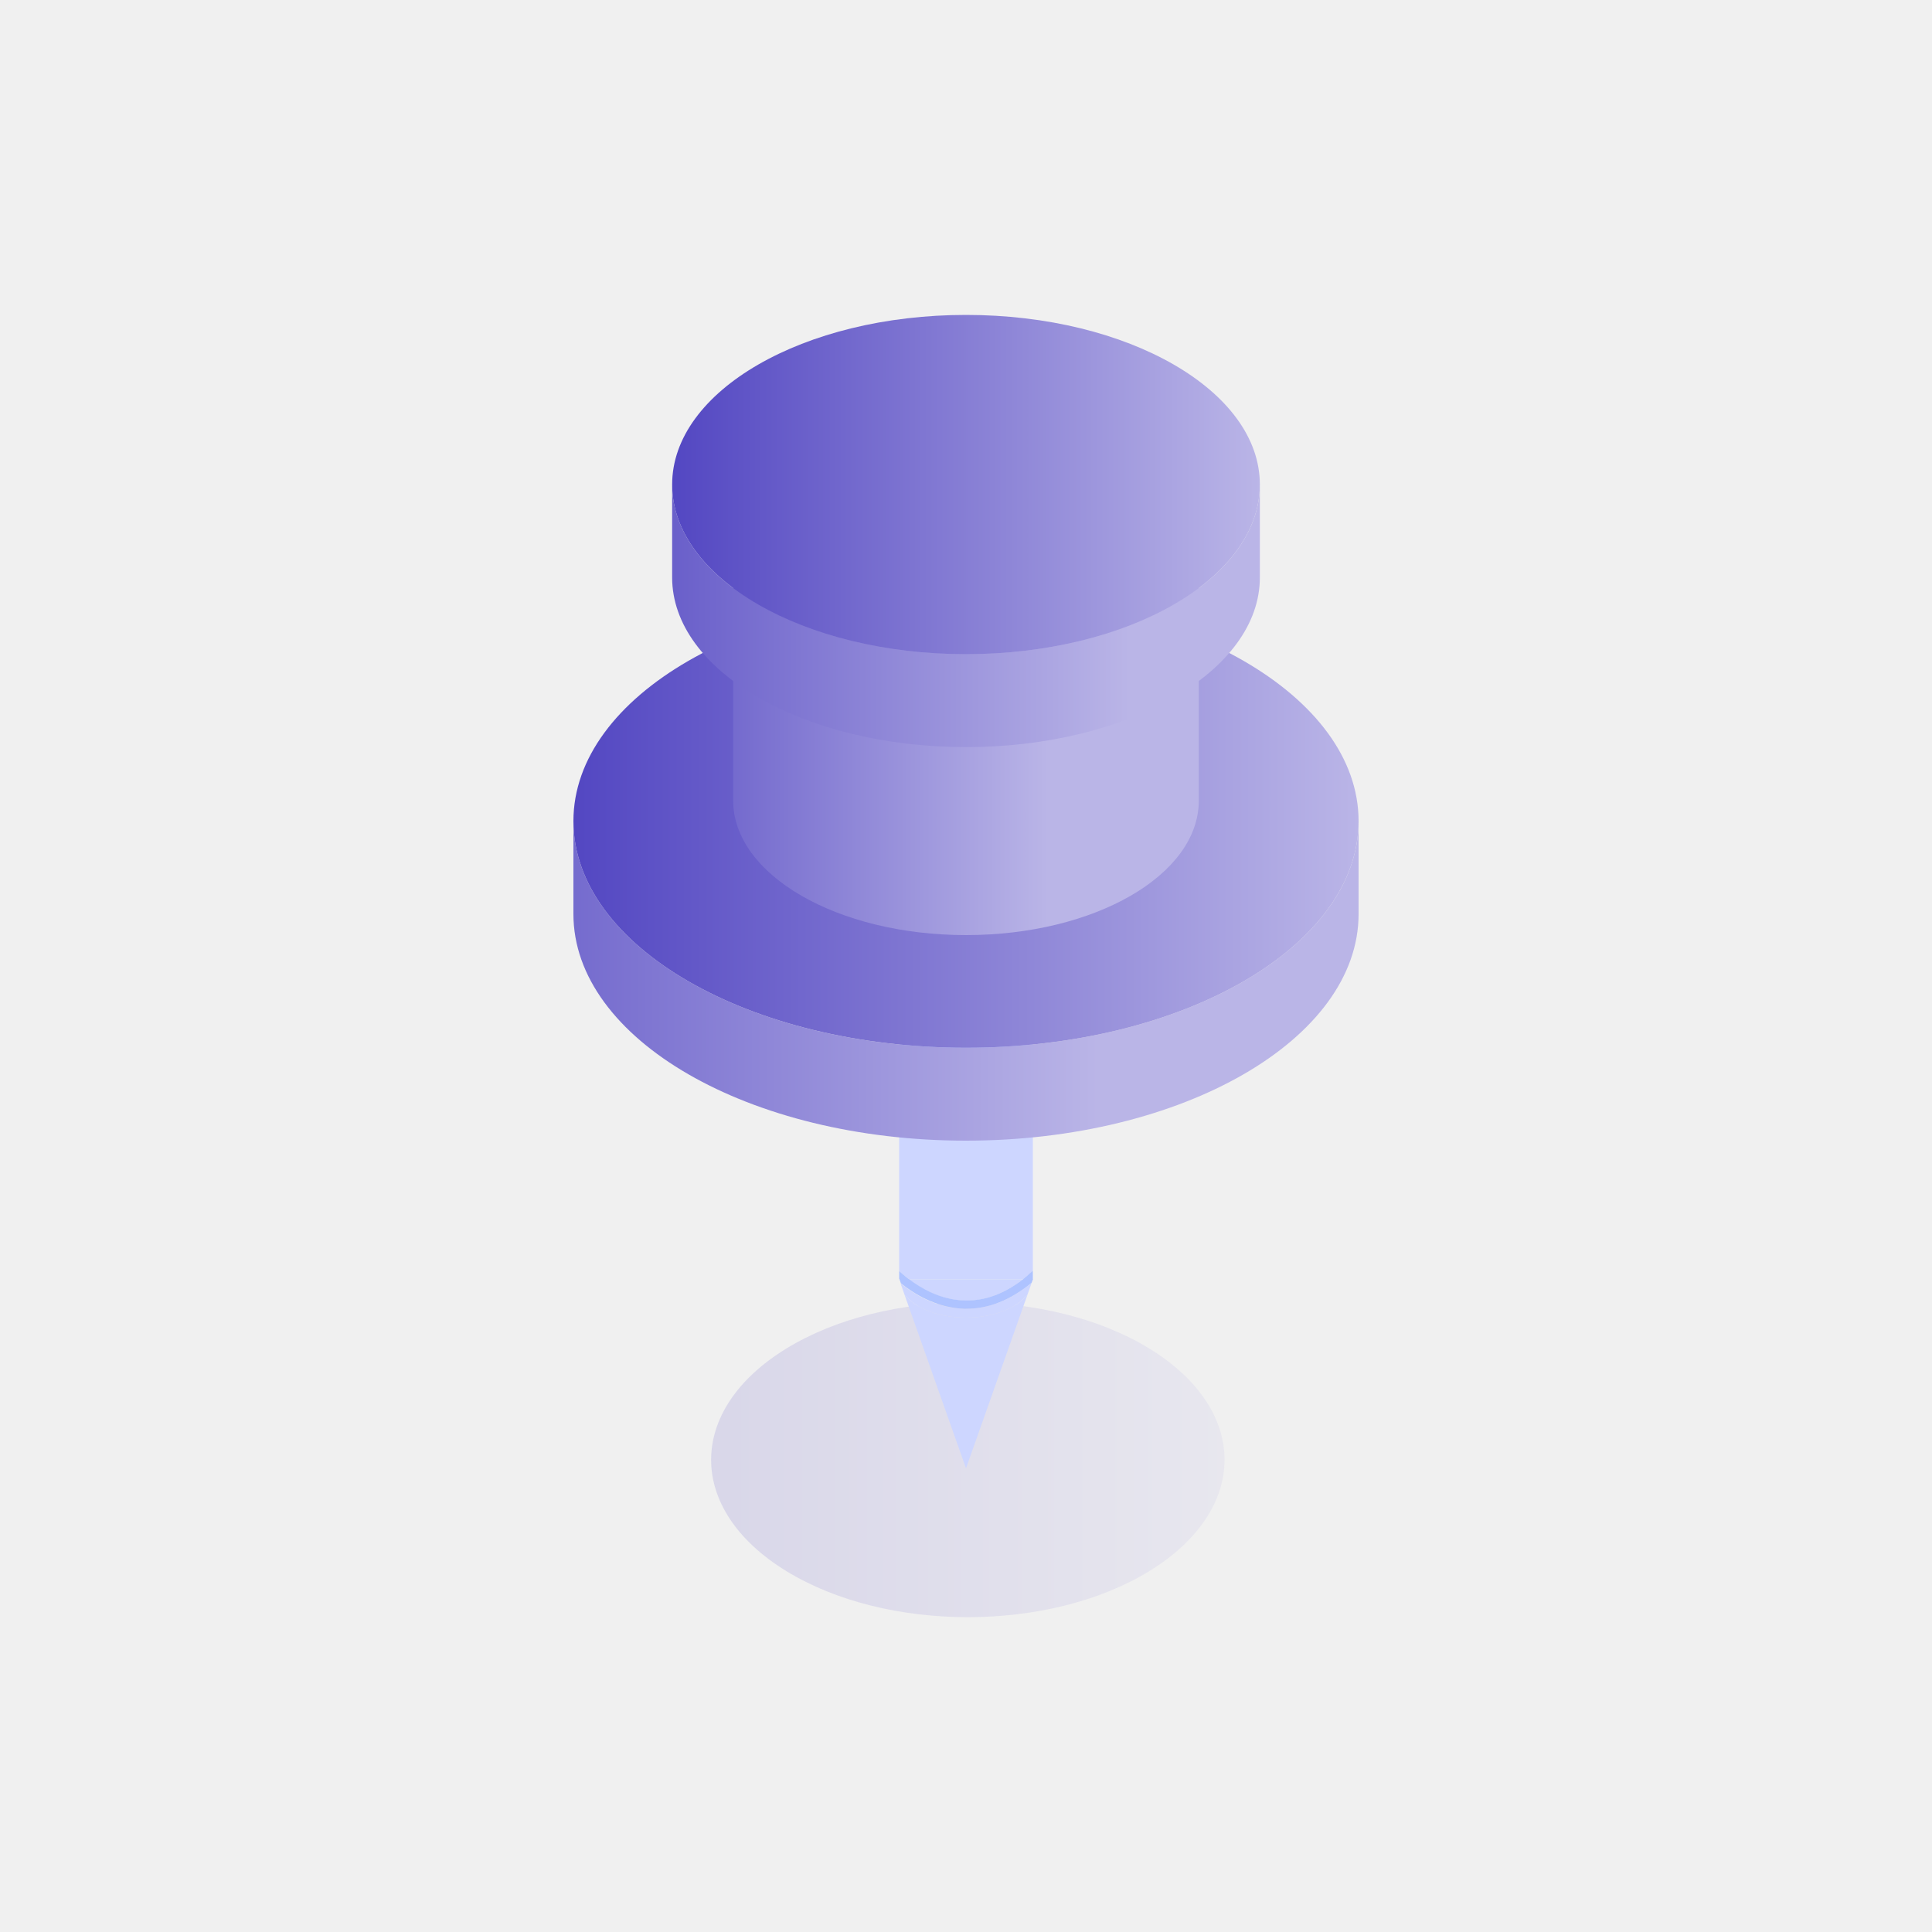
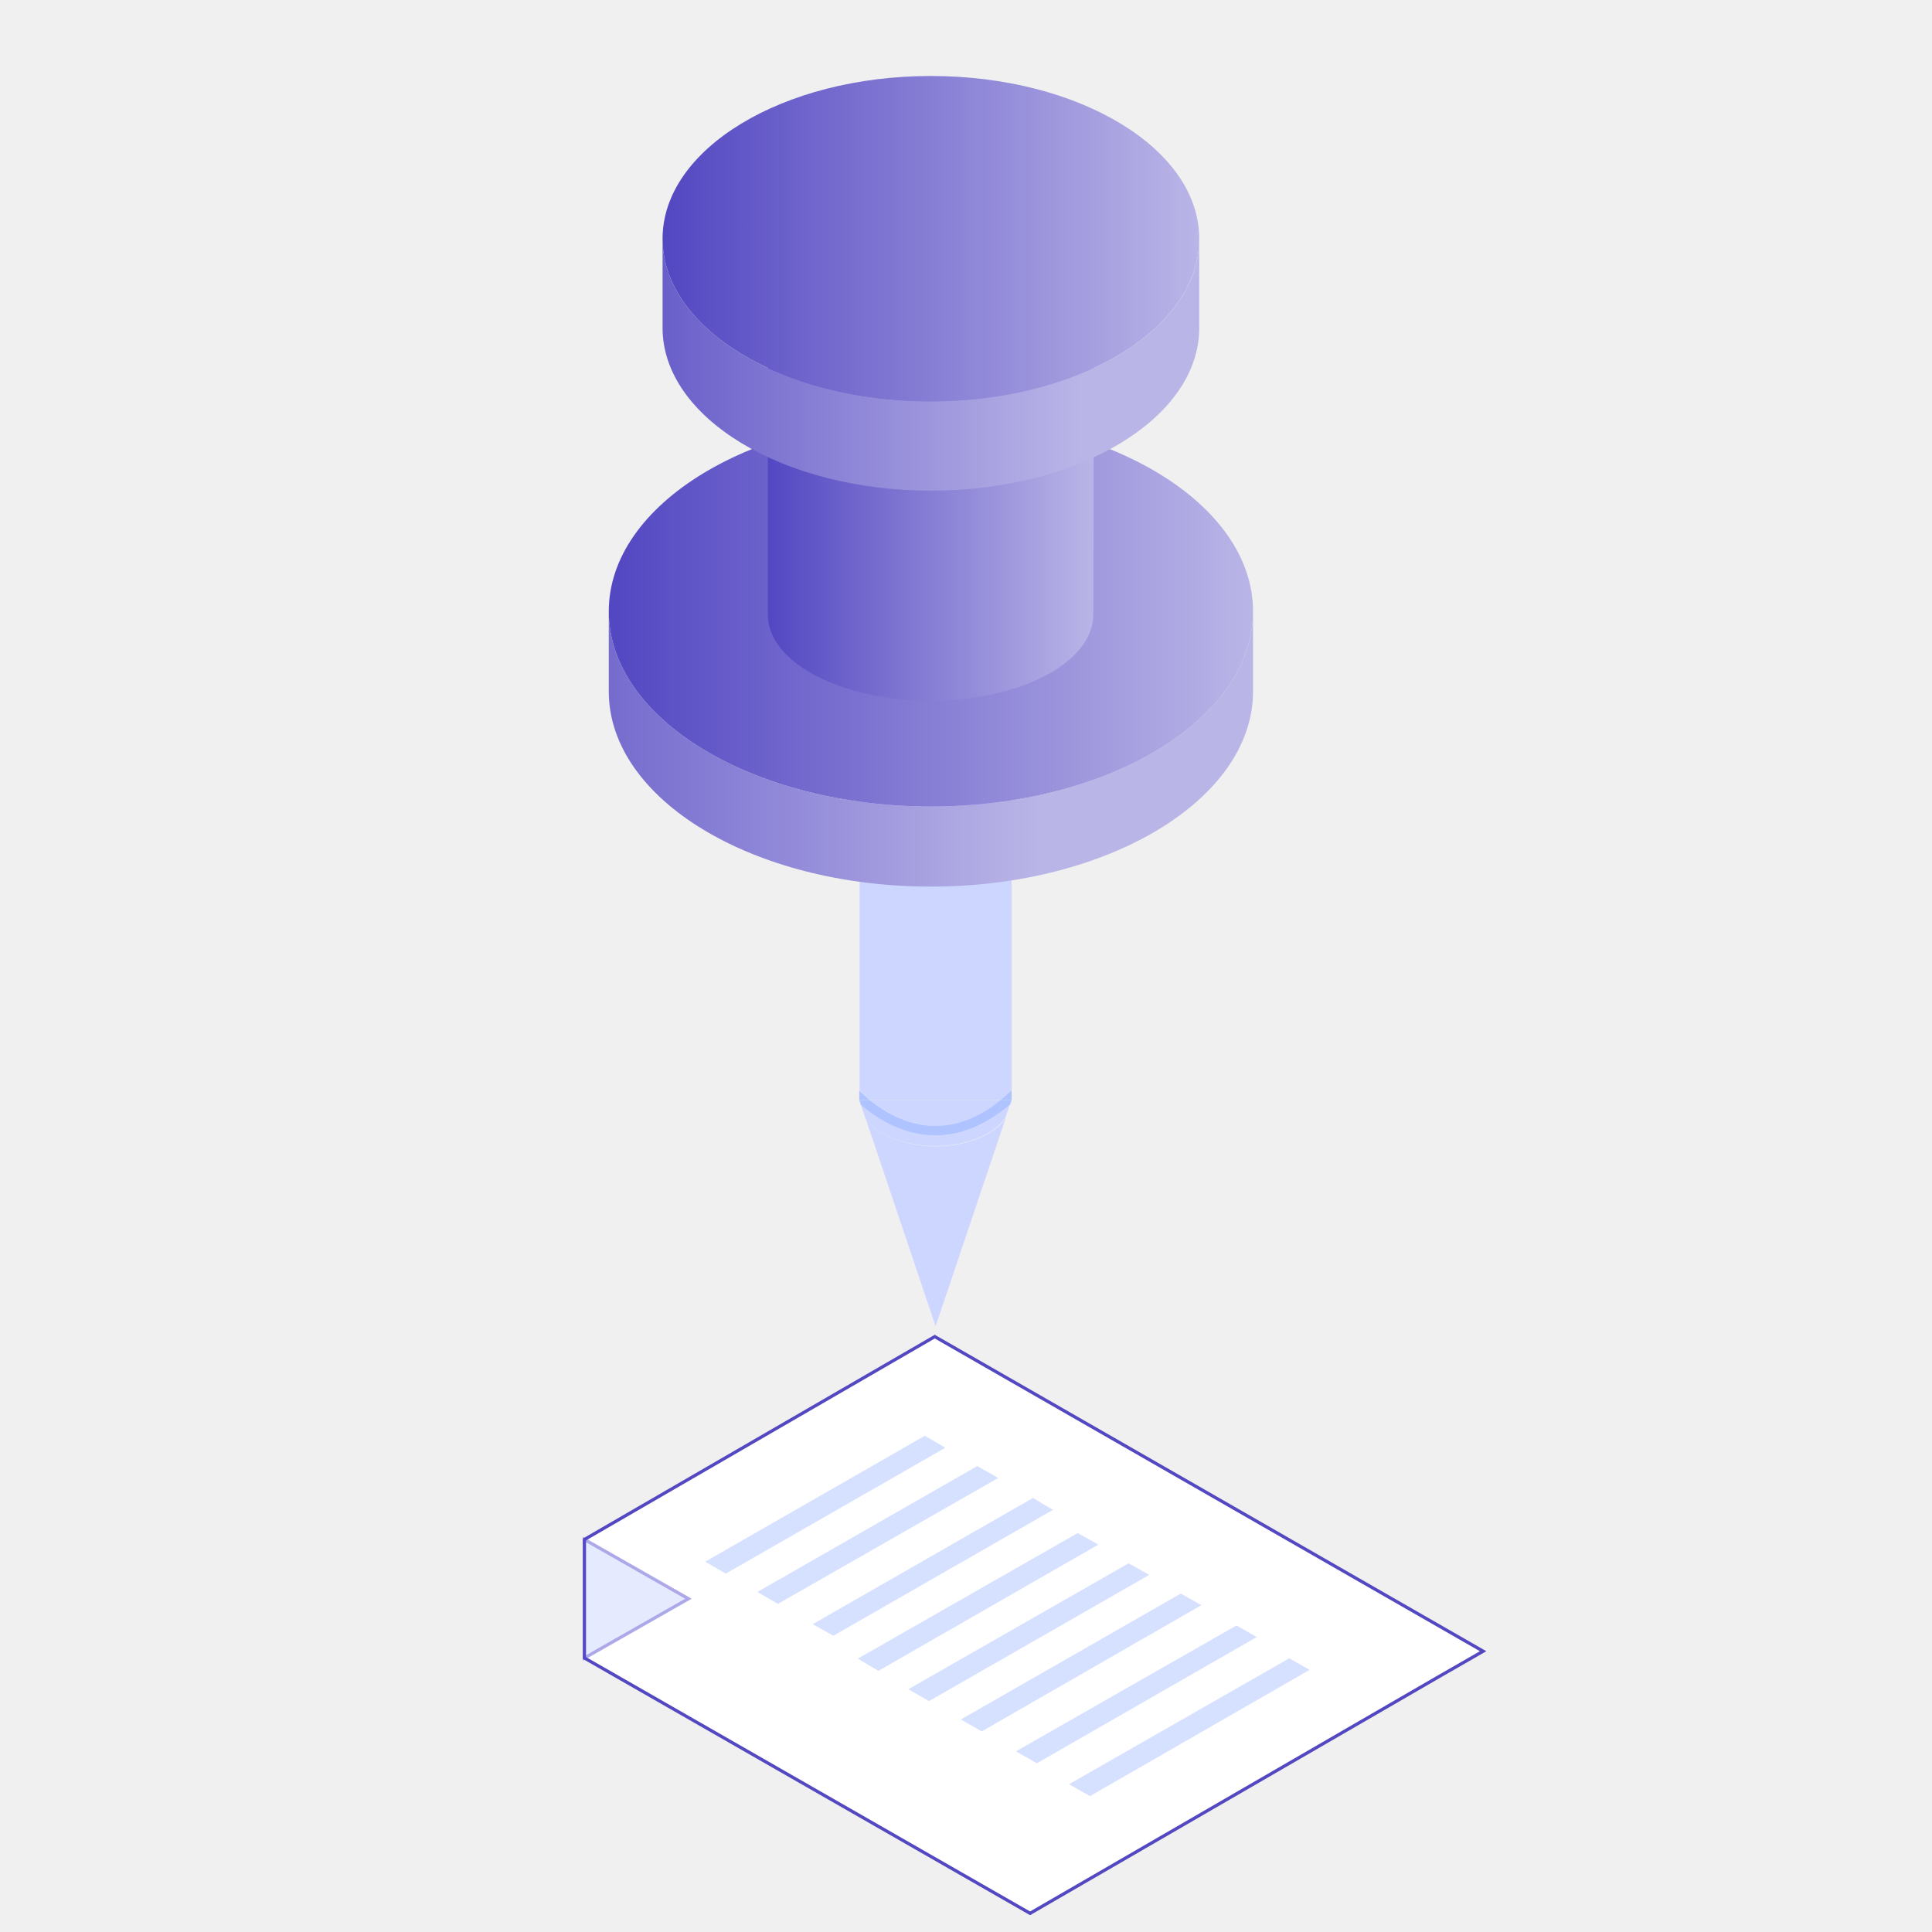
- <svg xmlns="http://www.w3.org/2000/svg" version="1.1" id="Laag_1" x="0px" y="0px" viewBox="0 0 1000 1000" style="enable-background:new 0 0 1000 1000;" xml:space="preserve">
-   <style type="text/css">
- 	.st0{opacity:0.15;fill:url(#SVGID_1_);}
- 	.st1{fill:#CDD6FF;}
- 	.st2{fill:#AEC3FF;}
+ <svg xmlns="http://www.w3.org/2000/svg" version="1.1" id="Laag_1" x="0px" y="0px" viewBox="200 200 600 600" style="enable-background:new 200 200 600 600;" xml:space="preserve" width="100%" height="100%">
+   <defs id="defs7049" />
+   <style type="text/css" id="style6954">
+ 	.st0{fill:#CDD6FF;}
+ 	.st1{fill:#AEC3FF;}
+ 	.st2{fill:url(#SVGID_1_);}
	.st3{fill:url(#SVGID_2_);}
	.st4{fill:url(#SVGID_3_);}
	.st5{fill:url(#SVGID_4_);}
	.st6{fill:url(#SVGID_5_);}
- 	.st7{fill:url(#SVGID_6_);}
+ 	.st7{fill-rule:evenodd;clip-rule:evenodd;fill:#CDD6FF;}
+ 	.st8{opacity:0.5;}
+ 	.st9{fill-rule:evenodd;clip-rule:evenodd;fill:#AEC3FF;}
+ 	.st10{opacity:0.2;fill:#BDCBFF;}
+ 	.st11{fill:#E1EAFF;}
</style>
-   <g>
-     <linearGradient id="SVGID_1_" gradientUnits="userSpaceOnUse" x1="368.066" y1="755.549" x2="633.789" y2="755.549">
-       <stop offset="0" style="stop-color:#5347C2" />
-       <stop offset="1" style="stop-color:#BAB5E7" />
-     </linearGradient>
-     <path class="st0" d="M594.9,698c-51.9-31.8-136-31.8-187.9,0c-51.9,31.8-51.9,83.4,0,115.2c51.9,31.8,136,31.8,187.9,0   C646.8,781.3,646.8,729.8,594.9,698z" />
-     <g>
-       <g>
-         <path class="st1" d="M529.6,662c1.7-1.3,3.4-2.7,5-4.3v-188c0,11-15.5,20-34.6,20c-19.1,0-34.6-9-34.6-20v188.2     c1.2,1.1,2.9,2.6,4.9,4.1L529.6,662z" />
-         <path class="st1" d="M500,489.7c19.1,0,34.6-9,34.6-20c0-11-15.5-20-34.6-20c-19.1,0-34.6,9-34.6,20     C465.4,480.8,480.9,489.7,500,489.7z" />
-         <path class="st1" d="M500,682c-14.3,0-26.6-5-31.9-12.1L500,760l31.9-90.1C526.6,677,514.3,682,500,682z" />
-         <path class="st1" d="M500.2,677.4c-0.5,0-1.1,0-1.6,0c-14.4-0.5-25.8-7.7-32.5-13.2l2,5.7c5.3,7.1,17.6,12.1,31.9,12.1     c14.3,0,26.6-5,31.9-12.1l2.1-6C523.2,672.9,511.8,677.4,500.2,677.4z" />
-         <path class="st1" d="M498.8,673.2c10.5,0.4,20.9-3.4,30.8-11.1l-59.3,0C476.6,666.9,486.6,672.7,498.8,673.2z" />
-         <path class="st2" d="M534.6,662v-4.3c-1.7,1.5-3.3,3-5,4.3H534.6z" />
-         <path class="st2" d="M470.3,662c-2-1.6-3.7-3-4.9-4.1v4.1H470.3z" />
-         <path class="st2" d="M500.2,677.4c11.6,0,23-4.5,33.8-13.5l0.7-1.9h-5c-10,7.8-20.3,11.5-30.8,11.1c-12.1-0.4-22.2-6.3-28.5-11.1     h-4.9l0.8,2.2c6.6,5.4,18.1,12.6,32.5,13.2C499.1,677.4,499.7,677.4,500.2,677.4z" />
+   <g id="g6956">
+     <g id="g6958" transform="matrix(1.044259,0,0,1.095964,-28.43448,-21.45752)">
+       <g id="g6960">
+         <path class="st0" d="m 516.3,513.8 c 1.1,-0.9 2.2,-1.8 3.3,-2.8 V 388.1 c 0,7.2 -10.1,13.1 -22.6,13.1 -12.5,0 -22.6,-5.9 -22.6,-13.1 v 123 c 0.8,0.7 1.9,1.7 3.2,2.7 l 38.7,0 z" id="path6962" style="fill:#cdd6ff" />
+         <path class="st0" d="m 497,401.2 c 12.5,0 22.6,-5.9 22.6,-13.1 0,-7.2 -10.1,-13.1 -22.6,-13.1 -12.5,0 -22.6,5.9 -22.6,13.1 -0.1,7.2 10.1,13.1 22.6,13.1 z" id="path6964" style="fill:#cdd6ff" />
+         <path class="st0" d="m 497,526.9 c -9.3,0 -17.4,-3.3 -20.8,-7.9 L 497,577.9 517.8,519 c -3.4,4.6 -11.5,7.9 -20.8,7.9 z" id="path6966" style="fill:#cdd6ff" />
+         <path class="st0" d="m 497.1,523.8 c -0.4,0 -0.7,0 -1.1,0 -9.4,-0.3 -16.9,-5.1 -21.2,-8.6 l 1.3,3.7 c 3.5,4.7 11.5,7.9 20.8,7.9 9.3,0 17.4,-3.3 20.8,-7.9 l 1.4,-3.9 c -7,5.9 -14.4,8.8 -22,8.8 z" id="path6968" style="fill:#cdd6ff" />
+         <path class="st0" d="m 496.2,521.1 c 6.9,0.3 13.6,-2.2 20.2,-7.3 l -38.8,0 c 4.1,3.2 10.6,7 18.6,7.3 z" id="path6970" style="fill:#cdd6ff" />
+         <path class="st1" d="M 519.6,513.8 V 511 c -1.1,1 -2.2,1.9 -3.3,2.8 h 3.3 z" id="path6972" style="fill:#aec3ff" />
+         <path class="st1" d="m 477.5,513.8 c -1.3,-1 -2.4,-2 -3.2,-2.7 v 2.7 h 3.2 z" id="path6974" style="fill:#aec3ff" />
+         <path class="st1" d="m 497.1,523.8 c 7.6,0 15,-3 22.1,-8.8 l 0.4,-1.2 h -3.3 c -6.5,5.1 -13.3,7.5 -20.2,7.3 -7.9,-0.3 -14.5,-4.1 -18.6,-7.3 h -3.2 l 0.5,1.4 c 4.3,3.5 11.8,8.3 21.2,8.6 0.4,0 0.8,0 1.1,0 z" id="path6976" style="fill:#aec3ff" />
      </g>
-       <g>
-         <linearGradient id="SVGID_2_" gradientUnits="userSpaceOnUse" x1="162.217" y1="507.718" x2="568.541" y2="507.718">
-           <stop offset="0" style="stop-color:#5347C2" />
-           <stop offset="1" style="stop-color:#BAB5E7" />
+       <g id="g6978">
+         <linearGradient id="SVGID_1_" gradientUnits="userSpaceOnUse" x1="336.237" y1="414.286" x2="527.919" y2="414.286">
+           <stop offset="0" style="stop-color:#5347C2" id="stop6981" />
+           <stop offset="1" style="stop-color:#BAB5E7" id="stop6983" />
        </linearGradient>
-         <path class="st3" d="M500,542.3c-112.2,0-203.2-52.5-203.2-117.3v48.1c0,64.8,91,117.3,203.2,117.3     c112.2,0,203.2-52.5,203.2-117.3V425C703.2,489.8,612.2,542.3,500,542.3z" />
-         <linearGradient id="SVGID_3_" gradientUnits="userSpaceOnUse" x1="296.838" y1="425.032" x2="703.162" y2="425.032">
-           <stop offset="0" style="stop-color:#5347C2" />
-           <stop offset="1" style="stop-color:#BAB5E7" />
+         <path class="st2" d="m 495.6,430.6 c -52.9,0 -95.8,-24.8 -95.8,-55.3 V 398 c 0,30.6 42.9,55.3 95.8,55.3 52.9,0 95.8,-24.8 95.8,-55.3 v -22.7 c 0,30.5 -42.9,55.3 -95.8,55.3 z" id="path6985" style="fill:url(#SVGID_1_)" />
+         <linearGradient id="SVGID_2_" gradientUnits="userSpaceOnUse" x1="399.744" y1="375.279" x2="591.427" y2="375.279">
+           <stop offset="0" style="stop-color:#5347C2" id="stop6988" />
+           <stop offset="1" style="stop-color:#BAB5E7" id="stop6990" />
        </linearGradient>
-         <path class="st4" d="M500,542.3c-112.2,0-203.2-52.5-203.2-117.3s91-117.3,203.2-117.3c112.2,0,203.2,52.5,203.2,117.3     C703.2,489.8,612.2,542.3,500,542.3z" />
+         <path class="st3" d="m 495.6,430.6 c -52.9,0 -95.8,-24.8 -95.8,-55.3 0,-30.5 42.9,-55.3 95.8,-55.3 52.9,0 95.8,24.8 95.8,55.3 0,30.5 -42.9,55.3 -95.8,55.3 z" id="path6992" style="fill:url(#SVGID_2_)" />
      </g>
-       <linearGradient id="SVGID_4_" gradientUnits="userSpaceOnUse" x1="301.702" y1="361.309" x2="542.641" y2="361.309">
-         <stop offset="0" style="stop-color:#5347C2" />
-         <stop offset="1" style="stop-color:#BAB5E7" />
+       <linearGradient id="SVGID_3_" gradientUnits="userSpaceOnUse" x1="447.068" y1="334.692" x2="544.103" y2="334.692">
+         <stop offset="0" style="stop-color:#5347C2" id="stop6995" />
+         <stop offset="1" style="stop-color:#BAB5E7" id="stop6997" />
      </linearGradient>
-       <path class="st5" d="M500,308.3c-66.5,0-120.5-31.1-120.5-69.6v175.7c0,38.4,53.9,69.6,120.5,69.6s120.5-31.1,120.5-69.6V238.7    C620.5,277.1,566.5,308.3,500,308.3z" />
-       <g>
-         <linearGradient id="SVGID_5_" gradientUnits="userSpaceOnUse" x1="280.627" y1="318.73" x2="584.75" y2="318.73">
-           <stop offset="0" style="stop-color:#5347C2" />
-           <stop offset="1" style="stop-color:#BAB5E7" />
+       <path class="st4" d="m 447.1,268.9 c 0,53.8 0,106.7 0,107.3 0,13.5 21.5,24.4 48.4,24.4 26.9,0 48.4,-10.9 48.4,-24.4 0,-0.3 0.1,-53.4 0.2,-107.3 h -97 z" id="path6999" style="fill:url(#SVGID_3_)" />
+       <g id="g7001">
+         <linearGradient id="SVGID_4_" gradientUnits="userSpaceOnUse" x1="380.472" y1="305.403" x2="540.057" y2="305.403">
+           <stop offset="0" style="stop-color:#5347C2" id="stop7004" />
+           <stop offset="1" style="stop-color:#BAB5E7" id="stop7006" />
        </linearGradient>
-         <path class="st6" d="M500,338.6c-84,0-152.1-39.3-152.1-87.8v48.1c0,48.5,68.1,87.8,152.1,87.8s152.1-39.3,152.1-87.8v-48.1     C652.1,299.3,584,338.6,500,338.6z" />
-         <linearGradient id="SVGID_6_" gradientUnits="userSpaceOnUse" x1="347.937" y1="250.793" x2="652.063" y2="250.793">
-           <stop offset="0" style="stop-color:#5347C2" />
-           <stop offset="1" style="stop-color:#BAB5E7" />
+         <path class="st5" d="m 495.6,315.8 c -44.1,0 -79.8,-20.6 -79.8,-46.1 V 295 c 0,25.4 35.7,46.1 79.8,46.1 44.1,0 79.8,-20.6 79.8,-46.1 v -25.2 c 0,25.4 -35.7,46 -79.8,46 z" id="path7008" style="fill:url(#SVGID_4_)" />
+         <linearGradient id="SVGID_5_" gradientUnits="userSpaceOnUse" x1="415.792" y1="269.753" x2="575.378" y2="269.753">
+           <stop offset="0" style="stop-color:#5347C2" id="stop7011" />
+           <stop offset="1" style="stop-color:#BAB5E7" id="stop7013" />
        </linearGradient>
-         <path class="st7" d="M500,338.6c-84,0-152.1-39.3-152.1-87.8c0-48.5,68.1-87.8,152.1-87.8c84,0,152.1,39.3,152.1,87.8     C652.1,299.3,584,338.6,500,338.6z" />
+         <path class="st6" d="m 495.6,315.8 c -44.1,0 -79.8,-20.6 -79.8,-46.1 0,-25.4 35.7,-46.1 79.8,-46.1 44.1,0 79.8,20.6 79.8,46.1 0,25.5 -35.7,46.1 -79.8,46.1 z" id="path7015" style="fill:url(#SVGID_5_)" />
      </g>
+     </g>
+     <g id="g7017" transform="translate(20,34)">
+       <polygon class="st7" points="470.3,581.1 361.5,644.1 361.5,680.9 499.9,760.2 626.5,686.9 640.6,678.8 " id="polygon7019" style="fill:#ffffff;fill-opacity:1;fill-rule:evenodd;stroke:#5347c2;stroke-opacity:1" />
+       <g class="st8" id="g7021" transform="translate(-2,6)" style="opacity:0.5">
+         <polygon class="st9" points="497.5,703.9 504,707.6 572.3,668.4 566,664.8 " id="polygon7023" style="fill:#aec3ff;fill-rule:evenodd" />
+         <polygon class="st9" points="417.2,654.4 423.6,658.1 492,619 485.5,615.3 " id="polygon7025" style="fill:#aec3ff;fill-rule:evenodd" />
+         <polygon class="st9" points="434.4,664.4 440.8,668 509,628.9 502.8,625.2 " id="polygon7027" style="fill:#aec3ff;fill-rule:evenodd" />
+         <polygon class="st9" points="464.1,684.6 470.5,688.3 538.9,649.1 532.5,645.5 " id="polygon7029" style="fill:#aec3ff;fill-rule:evenodd" />
+         <polygon class="st9" points="448.4,675.1 454.8,678.9 523.1,639.7 516.7,636.1 " id="polygon7031" style="fill:#aec3ff;fill-rule:evenodd" />
+         <polygon class="st9" points="480.4,694 486.9,697.7 555.1,658.5 548.7,654.9 " id="polygon7033" style="fill:#aec3ff;fill-rule:evenodd" />
+         <polygon class="st9" points="469.2,605.9 401,645 407.4,648.7 475.6,609.6 " id="polygon7035" style="fill:#aec3ff;fill-rule:evenodd" />
+         <polygon class="st9" points="514,714.1 520.5,717.8 588.7,678.6 582.4,675 " id="polygon7037" style="fill:#aec3ff;fill-rule:evenodd" />
+       </g>
+       <g id="g7039" style="fill:none">
+         <polygon class="st10" points="354.2,676 499.8,759.4 631.2,683.5 394.4,652.5 " id="polygon7041" style="opacity:0.2;fill:none" />
+         <polygon class="st10" points="631.2,683.5 499.8,759.4 354.2,676 354.2,692.9 499.8,776.3 645.8,691.9 " id="polygon7043" style="opacity:0.2;fill:none" />
+       </g>
+       <polygon class="st11" points="361.5,680.9 393.8,662.5 361.5,644.1 " id="polygon7045" style="opacity:0.5;fill:#cdd6ff;fill-opacity:1;stroke:#5347cf;stroke-opacity:0.941" />
    </g>
  </g>
</svg>
